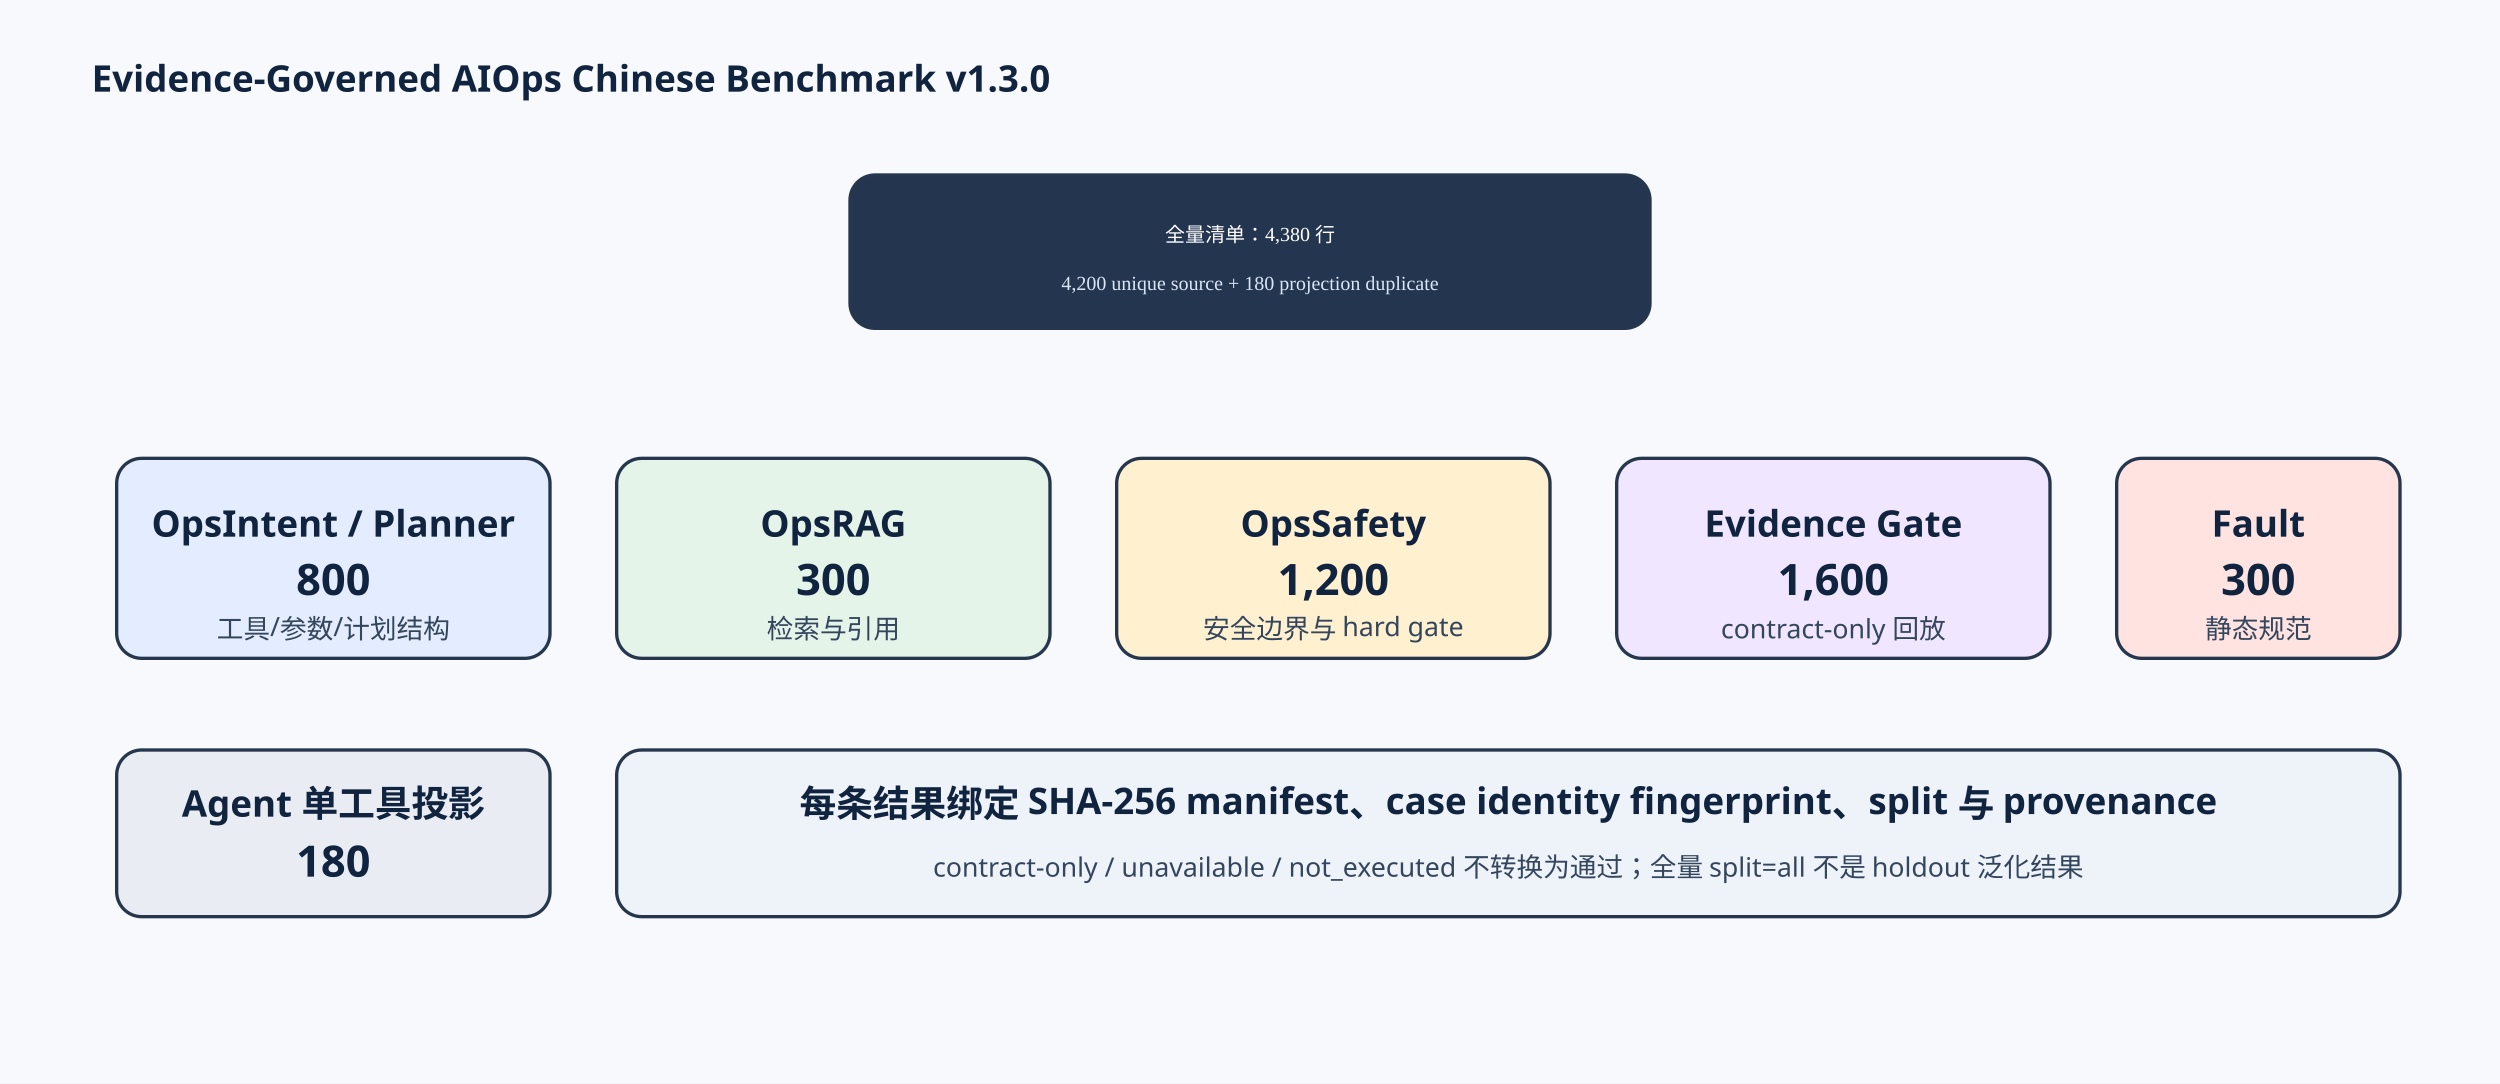
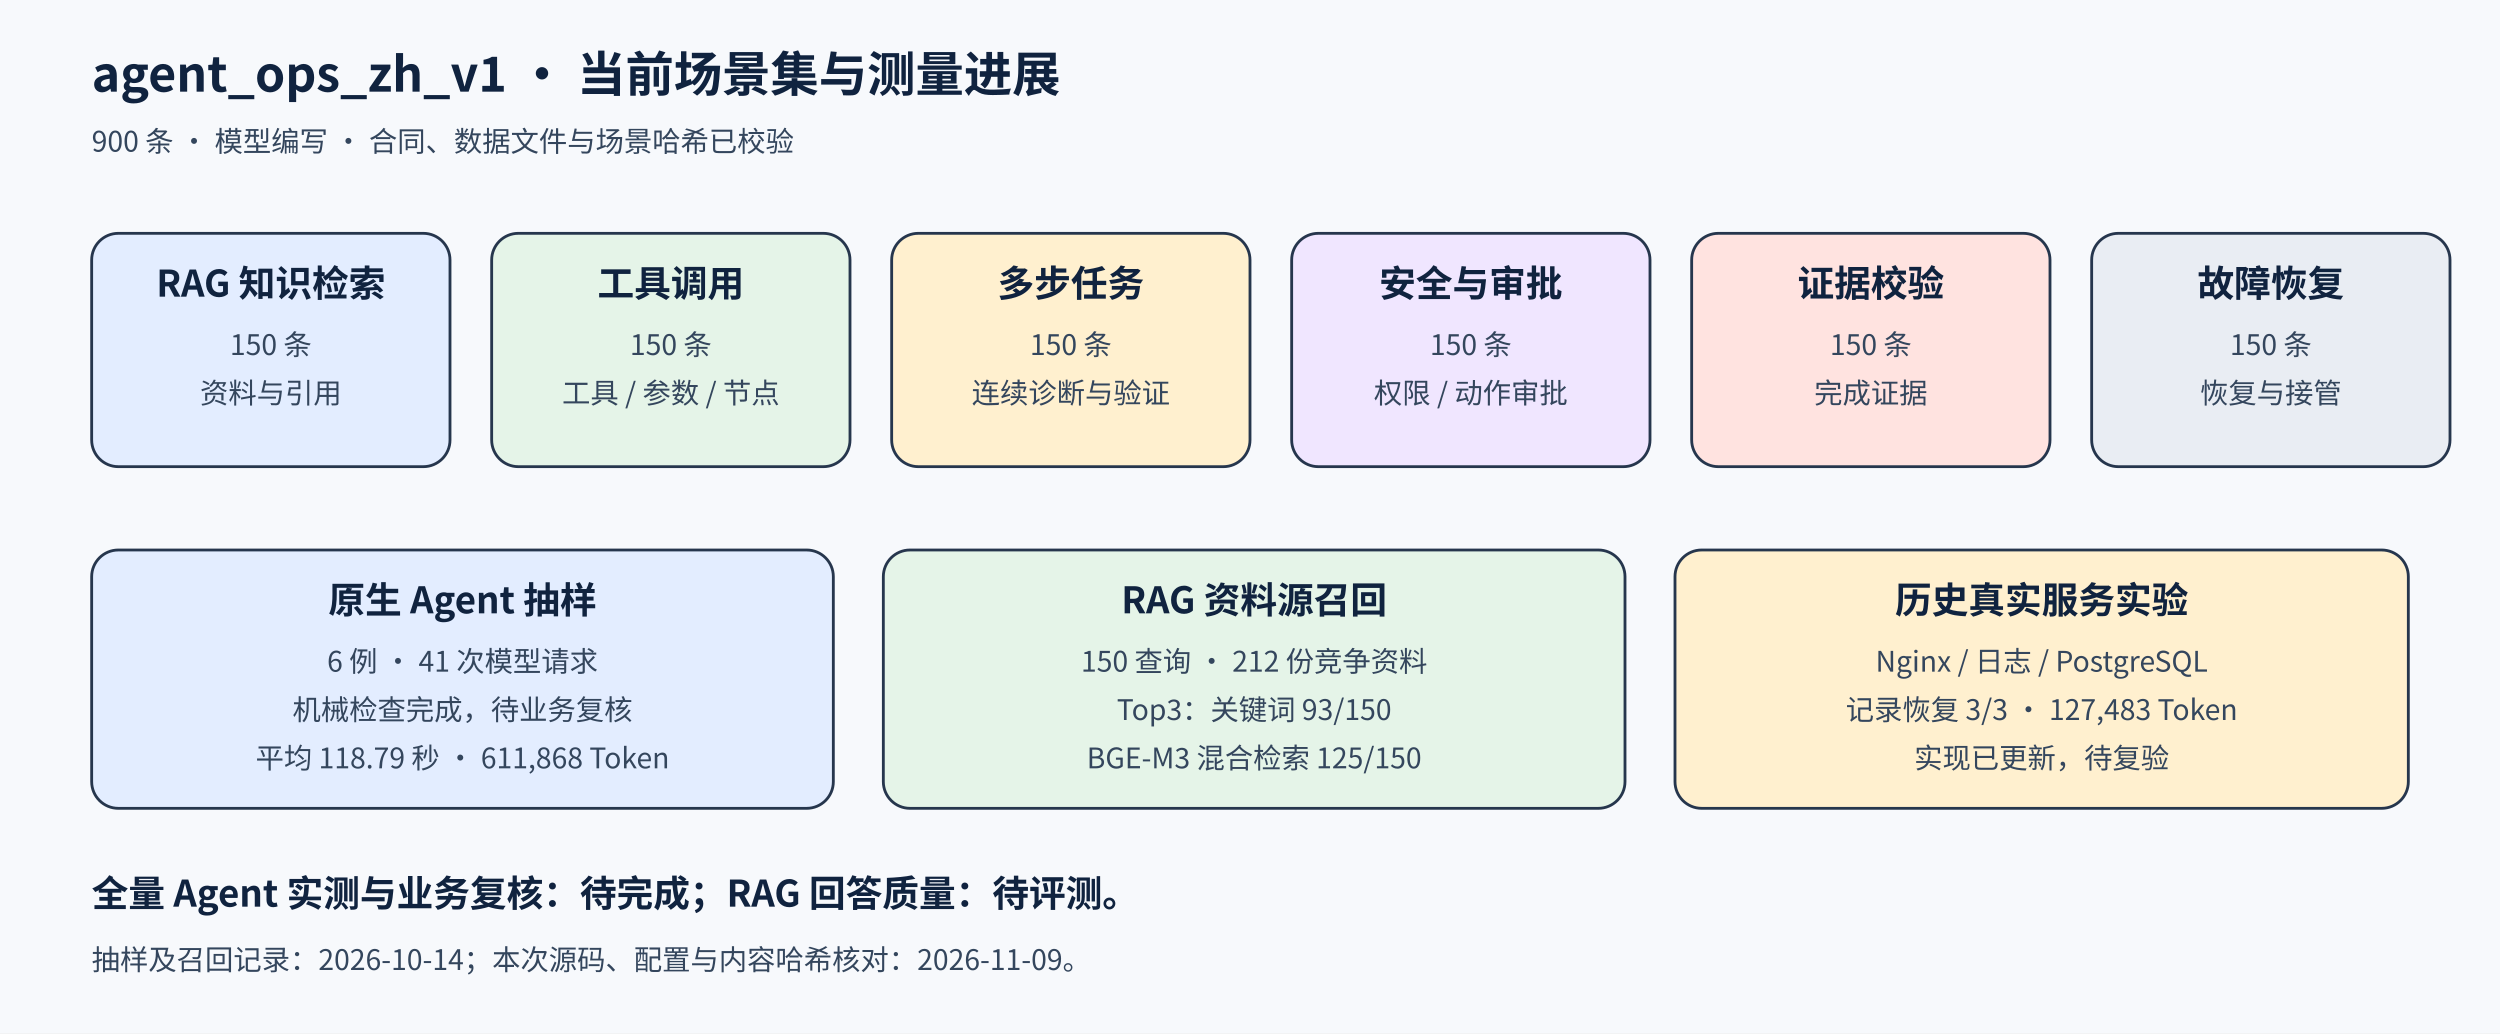
- <svg xmlns="http://www.w3.org/2000/svg" width="1500" height="650" viewBox="0 0 1500 650" role="img" aria-labelledby="title desc">
+ <svg xmlns="http://www.w3.org/2000/svg" width="1500" height="620" viewBox="0 0 1500 620" role="img" aria-labelledby="title desc">
  <defs>
-     <style>.b{stroke:#26364d;stroke-width:2;rx:15;ry:15}.t{font:700 22px 'Segoe UI','Microsoft YaHei',sans-serif;fill:#10233f}.s{font:400 16px 'Segoe UI','Microsoft YaHei',sans-serif;fill:#34465d}.n{font:700 26px 'Segoe UI','Microsoft YaHei',sans-serif;fill:#10233f}</style>
+     <marker id="arrow" markerWidth="10" markerHeight="10" refX="9" refY="4" orient="auto">
+       <path d="M0,0 L0,8 L9,4z" fill="#3857d6" />
+     </marker>
+     <style>.title{font:700 29px 'Noto Sans CJK SC','Microsoft YaHei','Segoe UI',sans-serif;fill:#10233f}.label{font:700 22px 'Noto Sans CJK SC','Microsoft YaHei','Segoe UI',sans-serif;fill:#10233f}.small{font:400 17px 'Noto Sans CJK SC','Microsoft YaHei','Segoe UI',sans-serif;fill:#34465d}.box{stroke:#26364d;stroke-width:1.7}.arrow{stroke:#3857d6;stroke-width:2.6;fill:none;marker-end:url(#arrow)}.event{stroke:#6d5ba6;stroke-width:2.4;stroke-dasharray:8 6;fill:none;marker-end:url(#arrow)}</style>
  </defs>
-   <rect width="1500" height="650" fill="#f7f9fc" />
-   <text x="55" y="55" class="t">Evidence-Governed AIOps Chinese Benchmark v1.3.0</text>
-   <rect x="510" y="105" width="480" height="92" class="b" fill="#243550" stroke="#243550" />
-   <text x="750" y="145" text-anchor="middle" font="700 22px 'Segoe UI','Microsoft YaHei',sans-serif" fill="#fff">全量清单：4,380 行</text>
-   <text x="750" y="174" text-anchor="middle" font="400 16px 'Segoe UI','Microsoft YaHei',sans-serif" fill="#dbe6f5">4,200 unique source + 180 projection duplicate</text>
-   <rect x="70" y="275" width="260" height="120" class="b" fill="#e3edff" />
-   <text x="200" y="322" text-anchor="middle" class="t">OpsIntent / Planner</text>
-   <text x="200" y="357" text-anchor="middle" class="n">800</text>
-   <text x="200" y="383" text-anchor="middle" class="s">工具/参数/计划结构</text>
-   <rect x="370" y="275" width="260" height="120" class="b" fill="#e5f4e8" />
-   <text x="500" y="322" text-anchor="middle" class="t">OpsRAG</text>
-   <text x="500" y="357" text-anchor="middle" class="n">300</text>
-   <text x="500" y="383" text-anchor="middle" class="s">检索与引用</text>
-   <rect x="670" y="275" width="260" height="120" class="b" fill="#fff0cf" />
-   <text x="800" y="322" text-anchor="middle" class="t">OpsSafety</text>
-   <text x="800" y="357" text-anchor="middle" class="n">1,200</text>
-   <text x="800" y="383" text-anchor="middle" class="s">安全边界与 hard gate</text>
-   <rect x="970" y="275" width="260" height="120" class="b" fill="#f0e6ff" />
-   <text x="1100" y="322" text-anchor="middle" class="t">Evidence Gate</text>
-   <text x="1100" y="357" text-anchor="middle" class="n">1,600</text>
-   <text x="1100" y="383" text-anchor="middle" class="s">contract-only 回放</text>
-   <rect x="1270" y="275" width="170" height="120" class="b" fill="#ffe3e0" />
-   <text x="1355" y="322" text-anchor="middle" class="t">Fault</text>
-   <text x="1355" y="357" text-anchor="middle" class="n">300</text>
-   <text x="1355" y="383" text-anchor="middle" class="s">静态规范</text>
-   <rect x="70" y="450" width="260" height="100" class="b" fill="#e9edf3" />
-   <text x="200" y="490" text-anchor="middle" class="t">Agent 单工具投影</text>
-   <text x="200" y="526" text-anchor="middle" class="n">180</text>
-   <rect x="370" y="450" width="1070" height="100" class="b" fill="#eef3fa" />
-   <text x="905" y="490" text-anchor="middle" class="t">每条结果绑定 SHA-256 manifest、case identity fingerprint、split 与 provenance</text>
-   <text x="905" y="526" text-anchor="middle" class="s">contract-only / unavailable / not_executed 不转换为通过；全量 split=all 不是 holdout 泛化结果</text>
+   <rect width="1500" height="620" fill="#f7f9fc" />
+   <text x="55" y="55" class="title" text-anchor="start">agent_ops_zh_v1 · 当前场景集与测量进展</text>
+   <text x="55" y="91" class="small" text-anchor="start">900 条 · 模型编写 · 合同、数据文件与场景哈希已校验</text>
+   <rect x="55" y="140" width="215" height="140" rx="16" class="box" fill="#e3edff" />
+   <text x="162.5" y="178" class="label" text-anchor="middle">RAG 知识检索</text>
+   <text x="162.5" y="213" class="small" text-anchor="middle">150 条</text>
+   <text x="162.5" y="242" class="small" text-anchor="middle">资料与引用</text>
+   <rect x="295" y="140" width="215" height="140" rx="16" class="box" fill="#e5f4e8" />
+   <text x="402.5" y="178" class="label" text-anchor="middle">工具调用</text>
+   <text x="402.5" y="213" class="small" text-anchor="middle">150 条</text>
+   <text x="402.5" y="242" class="small" text-anchor="middle">工具 / 参数 / 节点</text>
+   <rect x="535" y="140" width="215" height="140" rx="16" class="box" fill="#fff0cf" />
+   <text x="642.5" y="178" class="label" text-anchor="middle">多步任务</text>
+   <text x="642.5" y="213" class="small" text-anchor="middle">150 条</text>
+   <text x="642.5" y="242" class="small" text-anchor="middle">连续诊断与验证</text>
+   <rect x="775" y="140" width="215" height="140" rx="16" class="box" fill="#f0e6ff" />
+   <text x="882.5" y="178" class="label" text-anchor="middle">安全与审批</text>
+   <text x="882.5" y="213" class="small" text-anchor="middle">150 条</text>
+   <text x="882.5" y="242" class="small" text-anchor="middle">权限 / 动作审批</text>
+   <rect x="1015" y="140" width="215" height="140" rx="16" class="box" fill="#ffe3e0" />
+   <text x="1122.5" y="178" class="label" text-anchor="middle">证据校验</text>
+   <text x="1122.5" y="213" class="small" text-anchor="middle">150 条</text>
+   <text x="1122.5" y="242" class="small" text-anchor="middle">完成证据</text>
+   <rect x="1255" y="140" width="215" height="140" rx="16" class="box" fill="#e9edf3" />
+   <text x="1362.5" y="178" class="label" text-anchor="middle">故障恢复</text>
+   <text x="1362.5" y="213" class="small" text-anchor="middle">150 条</text>
+   <text x="1362.5" y="242" class="small" text-anchor="middle">恢复与接管</text>
+   <rect x="55" y="330" width="445" height="155" rx="16" class="box" fill="#e3edff" />
+   <text x="277.5" y="368" class="label" text-anchor="middle">原生 Agent 抽样</text>
+   <text x="277.5" y="403" class="small" text-anchor="middle">6 例 · 41 次模型请求</text>
+   <text x="277.5" y="432" class="small" text-anchor="middle">机械检查完成，待业务复核</text>
+   <text x="277.5" y="461" class="small" text-anchor="middle">平均 118.79 秒 · 611,868 Token</text>
+   <rect x="530" y="330" width="445" height="155" rx="16" class="box" fill="#e5f4e8" />
+   <text x="752.5" y="368" class="label" text-anchor="middle">RAG 资料源召回</text>
+   <text x="752.5" y="403" class="small" text-anchor="middle">150 查询 · 212 份竞争资料</text>
+   <text x="752.5" y="432" class="small" text-anchor="middle">Top3：关键词 93/150</text>
+   <text x="752.5" y="461" class="small" text-anchor="middle">BGE-M3 混合检索 125/150</text>
+   <rect x="1005" y="330" width="440" height="155" rx="16" class="box" fill="#fff0cf" />
+   <text x="1225.0" y="368" class="label" text-anchor="middle">历史真实服务实验</text>
+   <text x="1225.0" y="403" class="small" text-anchor="middle">Nginx / 日志 / PostgreSQL</text>
+   <text x="1225.0" y="432" class="small" text-anchor="middle">记录恢复 3/3 · 127,483 Token</text>
+   <text x="1225.0" y="461" class="small" text-anchor="middle">实现已更新，待复验</text>
+   <text x="55" y="544" class="label" text-anchor="start">全量 Agent 实测与业务复核：待完成；RAG 回答质量：待评测。</text>
+   <text x="55" y="582" class="small" text-anchor="start">抽样及召回记录：2026-10-14；本次源码、配置与内容哈希核对：2026-11-09。</text>
</svg>
